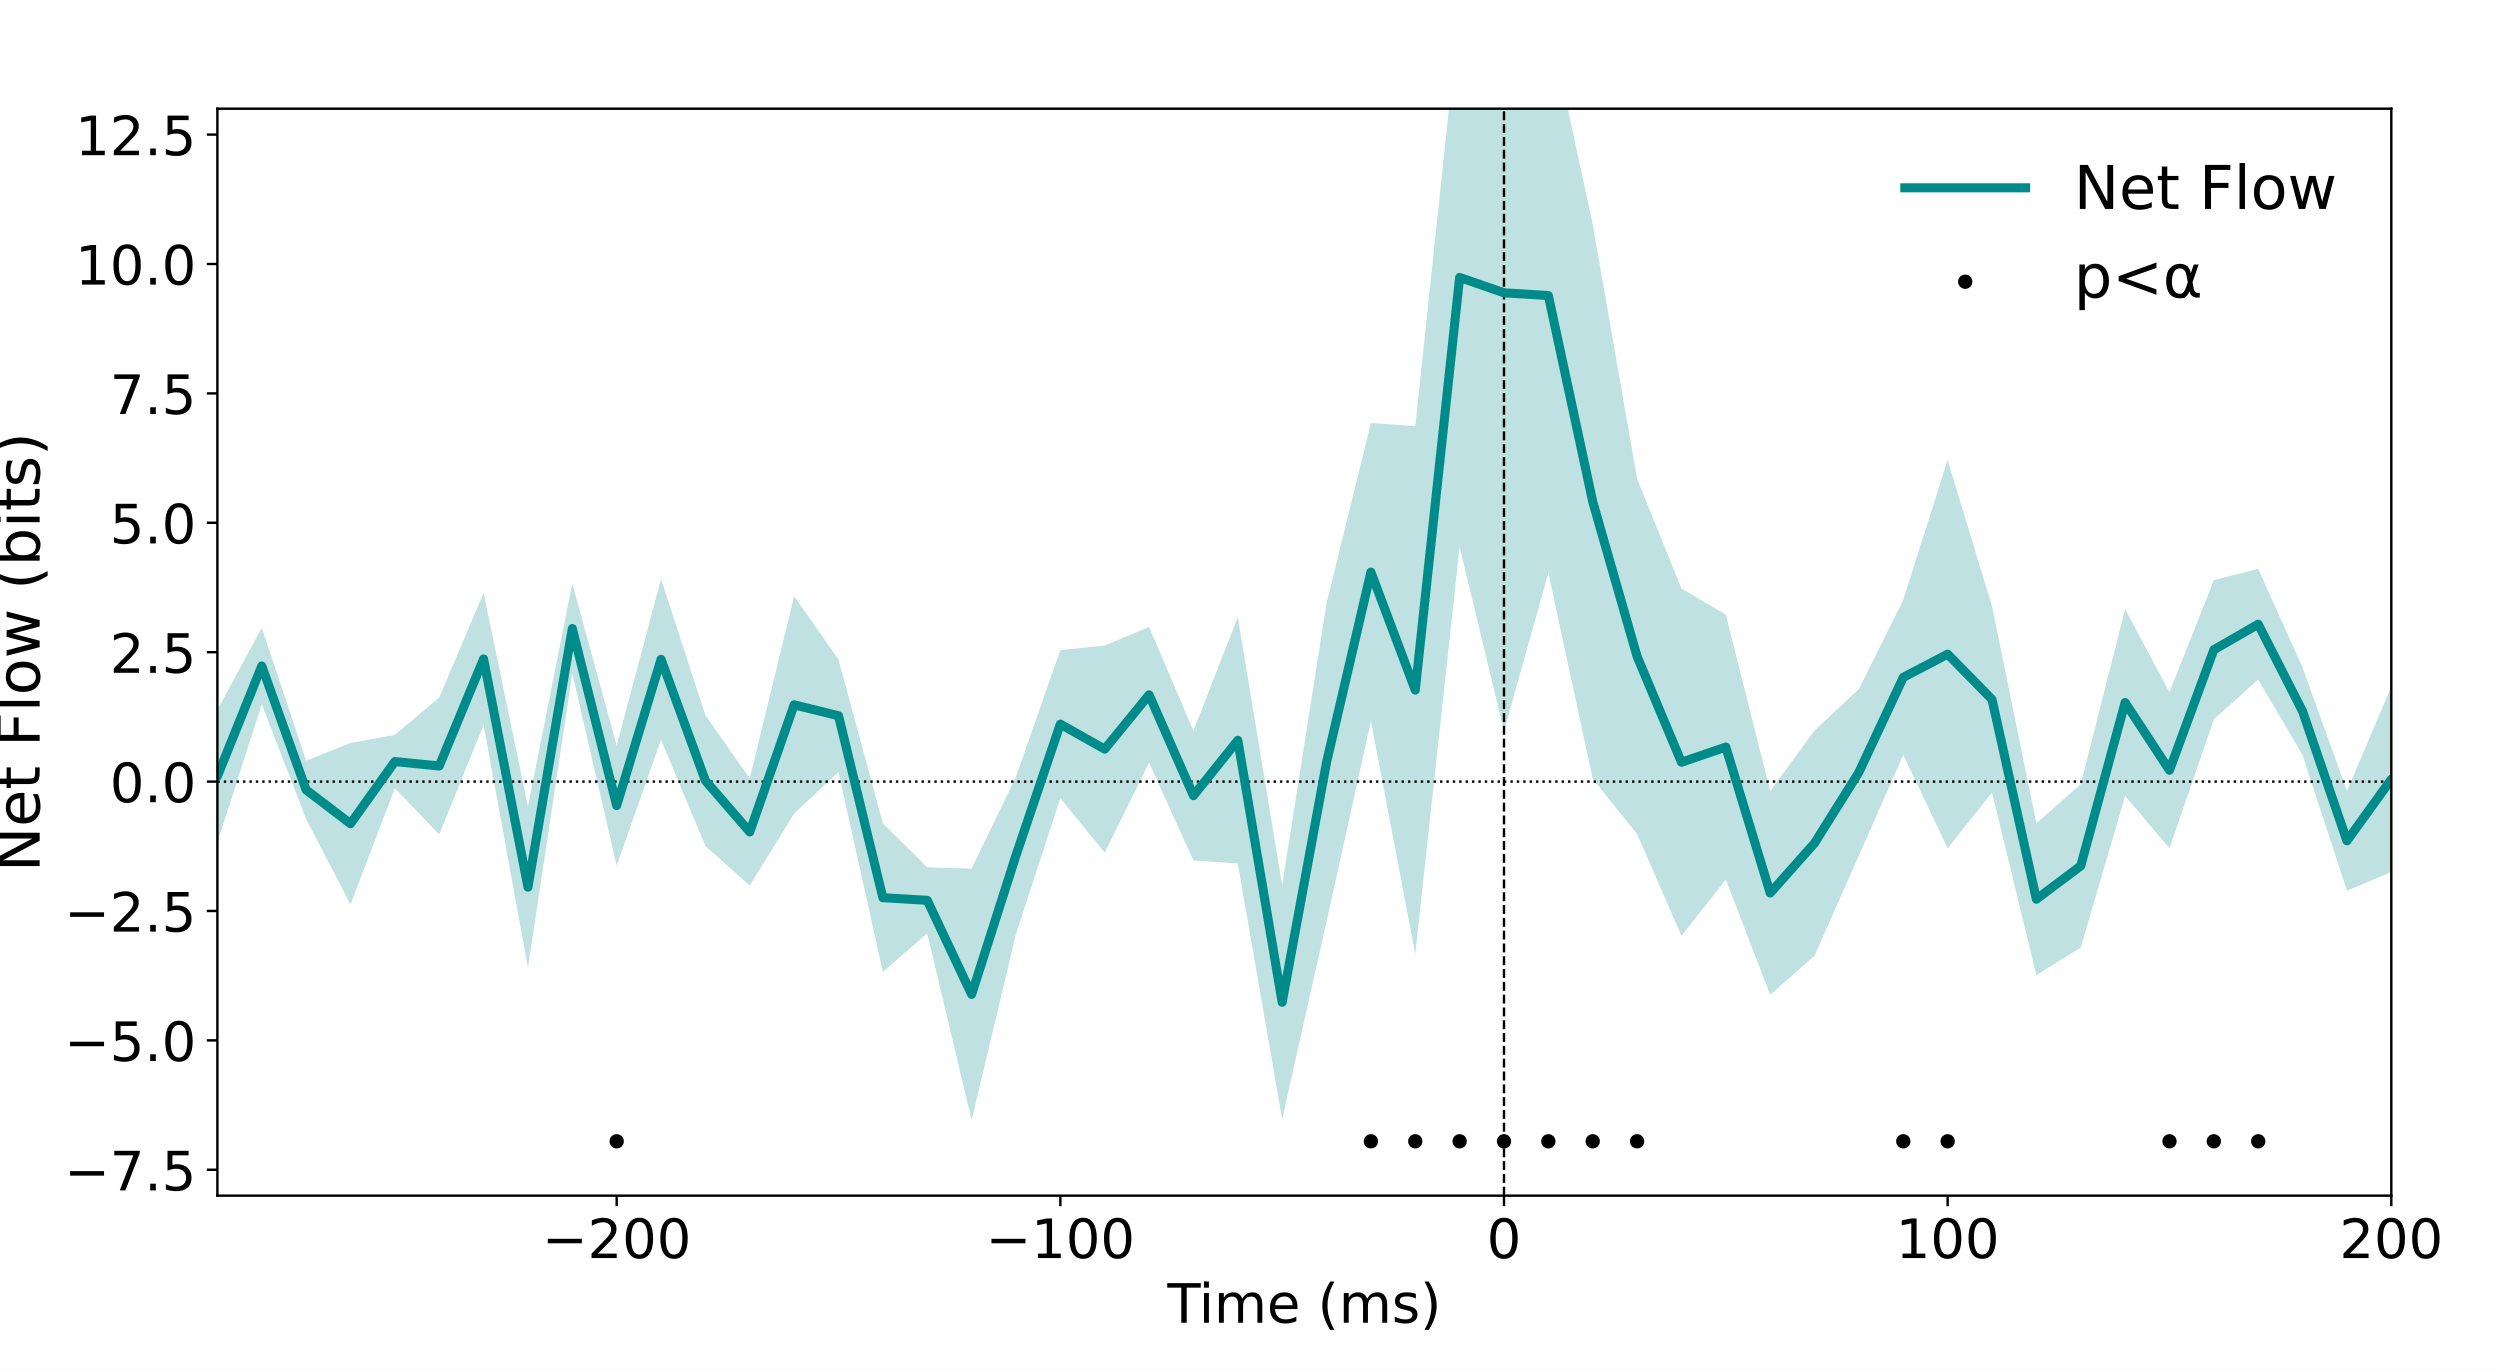
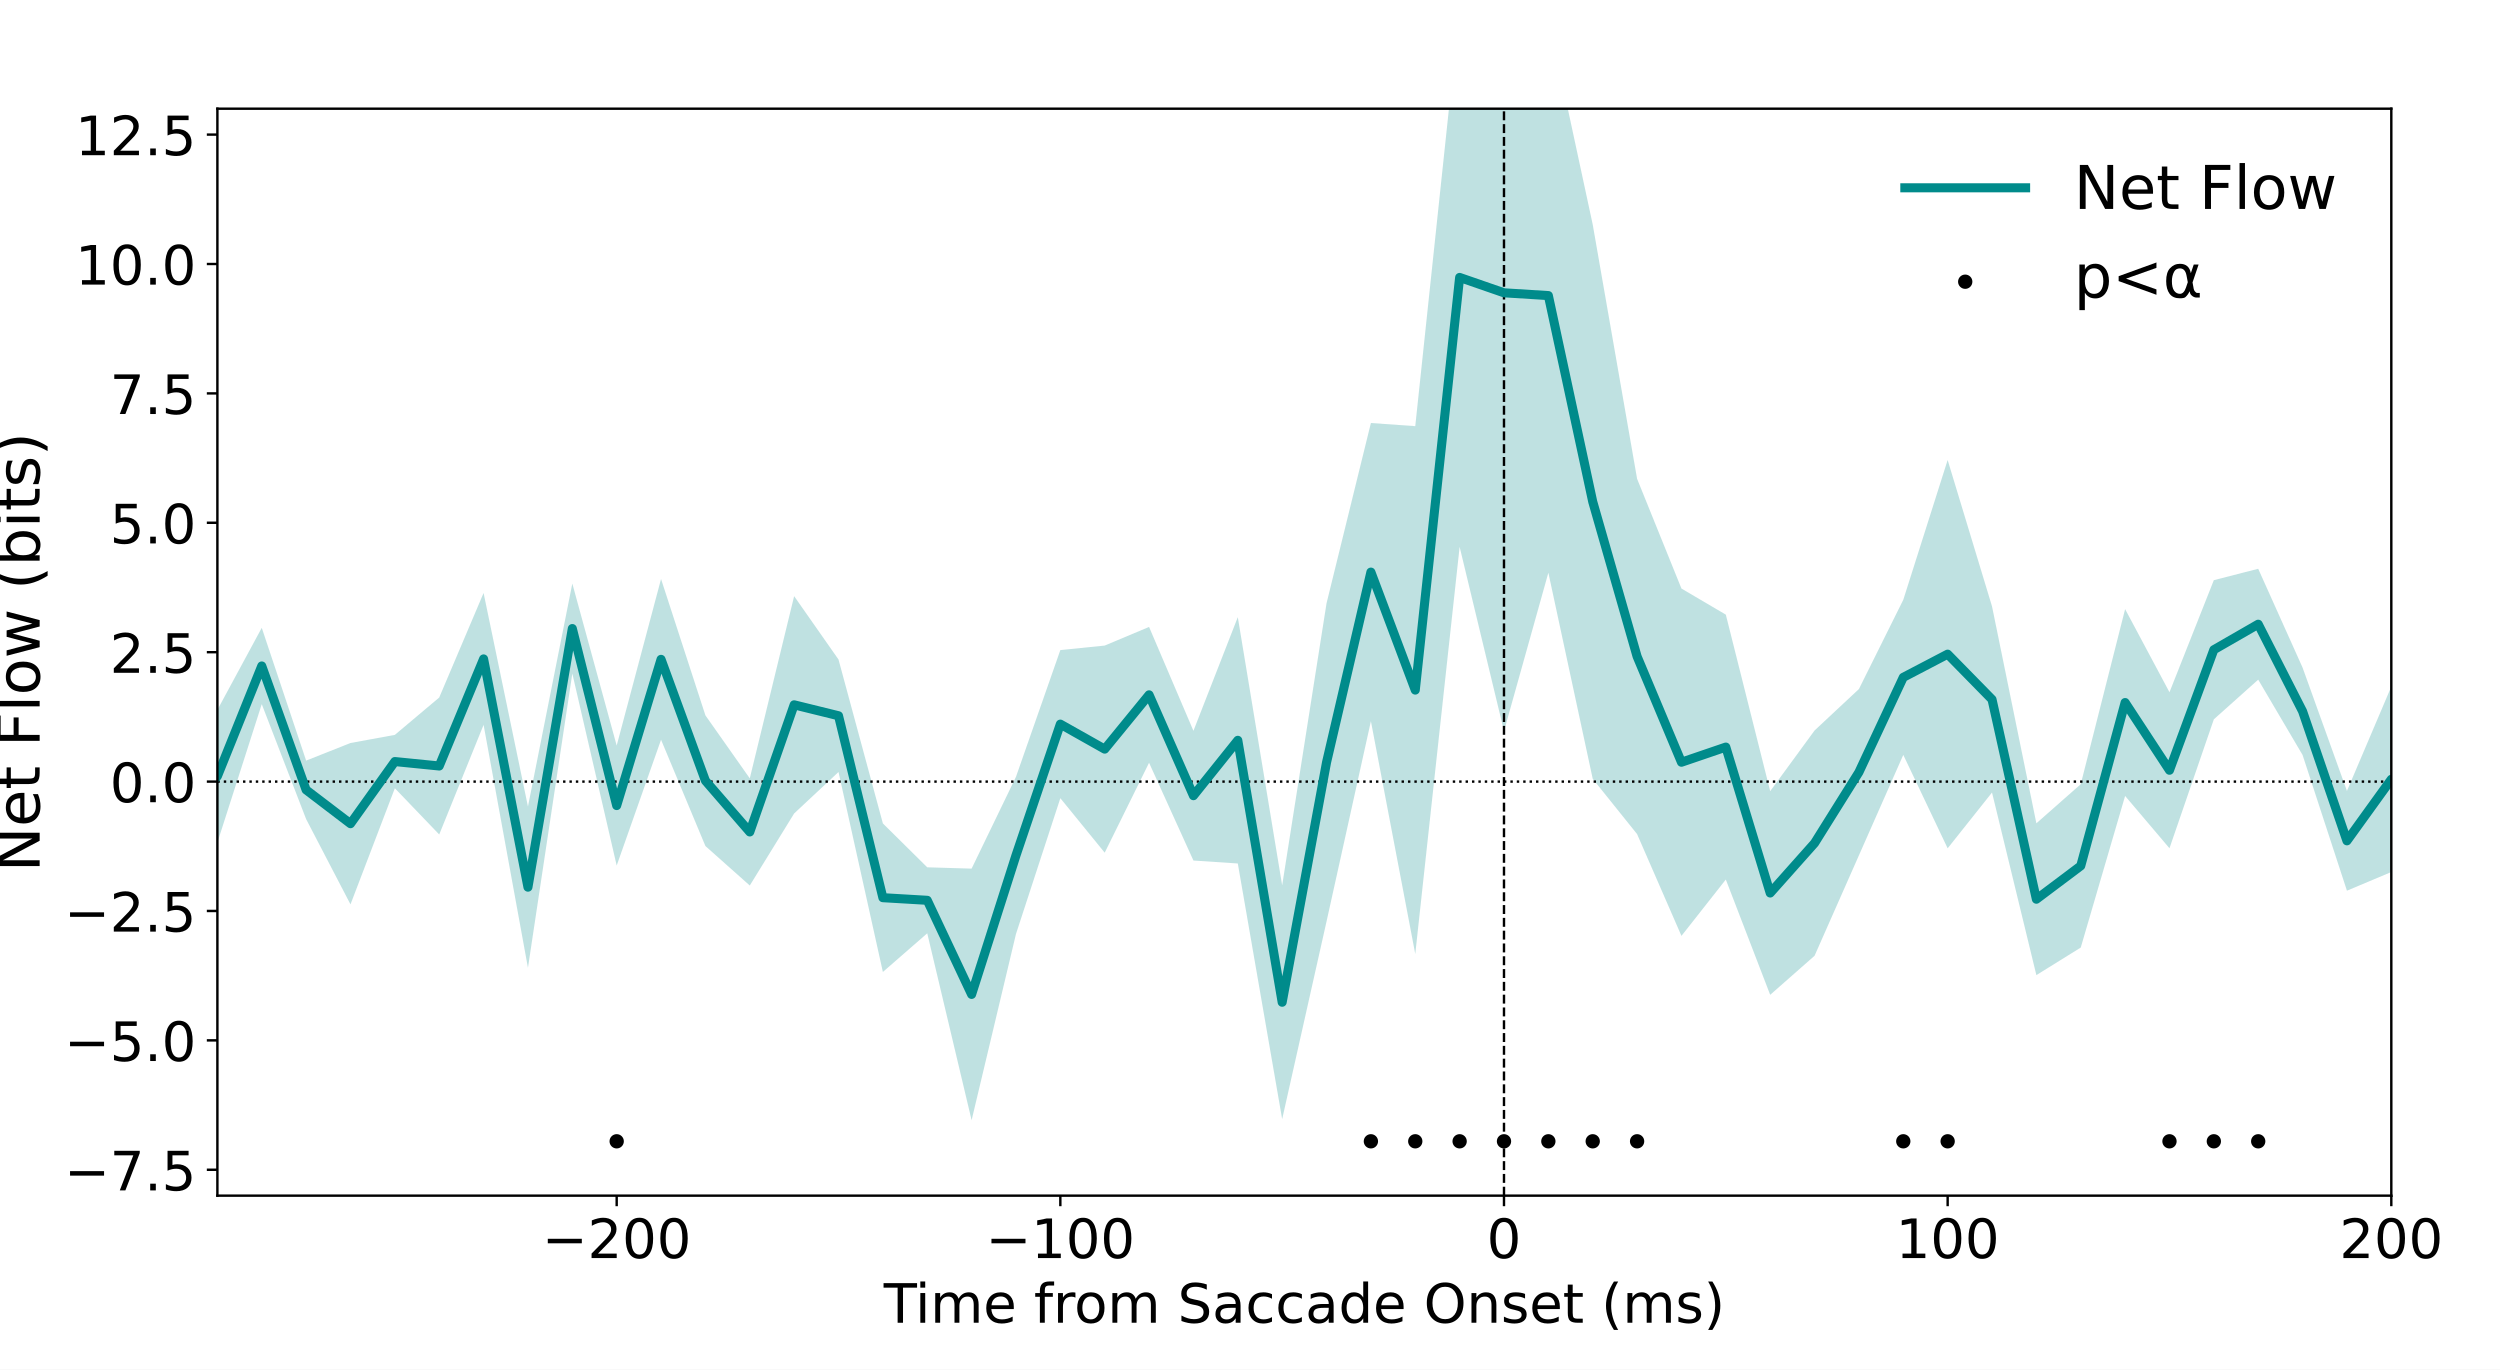
<svg xmlns="http://www.w3.org/2000/svg" xmlns:xlink="http://www.w3.org/1999/xlink" width="828pt" height="453.6pt" viewBox="0 0 828 453.6" version="1.1">
  <defs>
    <style type="text/css">*{stroke-linejoin: round; stroke-linecap: butt}</style>
  </defs>
  <g id="figure_1">
    <g id="patch_1">
      <path d="M 0 453.6  L 828 453.6  L 828 0  L 0 0  z " style="fill: #ffffff" />
    </g>
    <g id="axes_1">
      <g id="patch_2">
        <path d="M 72 396  L 792 396  L 792 36  L 72 36  z " style="fill: #ffffff" />
      </g>
      <g id="PolyCollection_1">
-         <path d="M -1.469 224.278  L -1.469 273.379  L 13.224 308.062  L 27.918 237.351  L 42.612 271.64  L 57.306 291.907  L 72 279.051  L 86.694 233.211  L 101.388 271.289  L 116.082 299.53  L 130.776 261.066  L 145.469 276.381  L 160.163 240.072  L 174.857 320.527  L 189.551 223.083  L 204.245 286.667  L 218.939 244.996  L 233.633 280.207  L 248.327 293.284  L 263.02 269.422  L 277.714 255.682  L 292.408 321.913  L 307.102 309.109  L 321.796 371.008  L 336.49 309.337  L 351.184 264.361  L 365.878 282.407  L 380.571 252.622  L 395.265 285.008  L 409.959 285.987  L 424.653 370.656  L 439.347 305.195  L 454.041 238.862  L 468.735 315.965  L 483.429 181.118  L 498.122 242.148  L 512.816 189.683  L 527.51 257.948  L 542.204 276.255  L 556.898 309.97  L 571.592 291.3  L 586.286 329.485  L 600.98 316.554  L 615.673 283.296  L 630.367 250.021  L 645.061 280.96  L 659.755 262.48  L 674.449 322.957  L 689.143 313.826  L 703.837 263.62  L 718.531 280.943  L 733.224 238.242  L 747.918 225.102  L 762.612 250.051  L 777.306 294.998  L 792 288.813  L 806.694 288.378  L 821.388 288.997  L 836.082 273.041  L 850.776 293.107  L 865.469 265.393  L 880.163 275.552  L 894.857 277.071  L 909.551 299.264  L 924.245 305.695  L 924.245 252.694  L 924.245 252.694  L 909.551 257.007  L 894.857 223.243  L 880.163 229.338  L 865.469 221.899  L 850.776 252.076  L 836.082 241.8  L 821.388 224.834  L 806.694 244.799  L 792 227.408  L 777.306 261.958  L 762.612 221.11  L 747.918 188.379  L 733.224 192.152  L 718.531 229.27  L 703.837 201.743  L 689.143 259.728  L 674.449 272.68  L 659.755 200.826  L 645.061 152.359  L 630.367 198.654  L 615.673 228.211  L 600.98 241.94  L 586.286 262.036  L 571.592 203.57  L 556.898 194.931  L 542.204 158.576  L 527.51 74.367  L 512.816 6.109  L 498.122 -48.199  L 483.429 2.654  L 468.735 141.143  L 454.041 140.103  L 439.347 199.82  L 424.653 293.231  L 409.959 204.408  L 395.265 242.05  L 380.571 207.64  L 365.878 213.81  L 351.184 215.303  L 336.49 257.287  L 321.796 287.689  L 307.102 287.253  L 292.408 272.718  L 277.714 218.432  L 263.02 197.45  L 248.327 257.797  L 233.633 236.932  L 218.939 191.761  L 204.245 246.936  L 189.551 193.268  L 174.857 267.128  L 160.163 196.398  L 145.469 231.015  L 130.776 243.387  L 116.082 246.083  L 101.388 251.912  L 86.694 207.933  L 72 235.12  L 57.306 256.016  L 42.612 204.332  L 27.918 195.002  L 13.224 286.328  L -1.469 224.278  z " clip-path="url(#pb4104040bb)" style="fill: #008b8b; fill-opacity: 0.25" />
+         <path d="M -1.469 224.278  L -1.469 273.379  L 13.224 308.062  L 27.918 237.351  L 42.612 271.64  L 57.306 291.907  L 72 279.051  L 86.694 233.211  L 101.388 271.289  L 116.082 299.53  L 130.776 261.066  L 145.469 276.381  L 160.163 240.072  L 174.857 320.527  L 189.551 223.083  L 204.245 286.667  L 218.939 244.996  L 233.633 280.207  L 248.327 293.284  L 263.02 269.422  L 277.714 255.682  L 292.408 321.913  L 307.102 309.109  L 321.796 371.008  L 336.49 309.337  L 351.184 264.361  L 365.878 282.407  L 380.571 252.622  L 395.265 285.008  L 409.959 285.987  L 424.653 370.656  L 439.347 305.195  L 454.041 238.862  L 468.735 315.965  L 483.429 181.118  L 498.122 242.148  L 512.816 189.683  L 527.51 257.948  L 542.204 276.255  L 556.898 309.97  L 571.592 291.3  L 586.286 329.485  L 600.98 316.554  L 615.673 283.296  L 630.367 250.021  L 645.061 280.96  L 659.755 262.48  L 674.449 322.957  L 689.143 313.826  L 703.837 263.62  L 718.531 280.943  L 733.224 238.242  L 747.918 225.102  L 762.612 250.051  L 777.306 294.998  L 792 288.813  L 806.694 288.378  L 821.388 288.997  L 836.082 273.041  L 850.776 293.107  L 865.469 265.393  L 880.163 275.552  L 894.857 277.071  L 909.551 299.264  L 924.245 305.695  L 924.245 252.694  L 924.245 252.694  L 909.551 257.007  L 894.857 223.243  L 880.163 229.338  L 865.469 221.899  L 850.776 252.076  L 836.082 241.8  L 821.388 224.834  L 806.694 244.799  L 792 227.408  L 777.306 261.958  L 762.612 221.11  L 747.918 188.379  L 733.224 192.152  L 718.531 229.27  L 703.837 201.743  L 689.143 259.728  L 674.449 272.68  L 659.755 200.826  L 645.061 152.359  L 630.367 198.654  L 615.673 228.211  L 600.98 241.94  L 586.286 262.036  L 571.592 203.57  L 556.898 194.931  L 542.204 158.576  L 527.51 74.367  L 512.816 6.109  L 498.122 -48.199  L 483.429 2.654  L 468.735 141.143  L 454.041 140.103  L 439.347 199.82  L 424.653 293.231  L 409.959 204.408  L 395.265 242.05  L 380.571 207.64  L 365.878 213.81  L 351.184 215.303  L 336.49 257.287  L 321.796 287.689  L 307.102 287.253  L 292.408 272.718  L 277.714 218.432  L 263.02 197.45  L 248.327 257.797  L 233.633 236.932  L 218.939 191.761  L 204.245 246.936  L 189.551 193.268  L 174.857 267.128  L 160.163 196.398  L 145.469 231.015  L 130.776 243.387  L 116.082 246.083  L 101.388 251.912  L 86.694 207.933  L 72 235.12  L 57.306 256.016  L 42.612 204.332  L 27.918 195.002  L 13.224 286.328  L -1.469 224.278  z " clip-path="url(#p18627ba8c6)" style="fill: #008b8b; fill-opacity: 0.25" />
      </g>
      <g id="matplotlib.axis_1">
        <g id="xtick_1">
          <g id="line2d_1">
            <defs>
-               <path id="mb4bd57eed7" d="M 0 0  L 0 3.5  " style="stroke: #000000; stroke-width: 0.8" />
+               <path id="m087ed75385" d="M 0 0  L 0 3.5  " style="stroke: #000000; stroke-width: 0.8" />
            </defs>
            <g>
-               <use xlink:href="#mb4bd57eed7" x="204.245" y="396" style="stroke: #000000; stroke-width: 0.8" />
+               <use xlink:href="#m087ed75385" x="204.245" y="396" style="stroke: #000000; stroke-width: 0.8" />
            </g>
          </g>
          <g id="text_1">
            <g transform="translate(179.5244 416.6772) scale(0.18 -0.18)">
              <defs>
                <path id="DejaVuSans-2212" d="M 678 2272  L 4684 2272  L 4684 1741  L 678 1741  L 678 2272  z " transform="scale(0.015625)" />
                <path id="DejaVuSans-32" d="M 1228 531  L 3431 531  L 3431 0  L 469 0  L 469 531  Q 828 903 1448 1529  Q 2069 2156 2228 2338  Q 2531 2678 2651 2914  Q 2772 3150 2772 3378  Q 2772 3750 2511 3984  Q 2250 4219 1831 4219  Q 1534 4219 1204 4116  Q 875 4013 500 3803  L 500 4441  Q 881 4594 1212 4672  Q 1544 4750 1819 4750  Q 2544 4750 2975 4387  Q 3406 4025 3406 3419  Q 3406 3131 3298 2873  Q 3191 2616 2906 2266  Q 2828 2175 2409 1742  Q 1991 1309 1228 531  z " transform="scale(0.015625)" />
                <path id="DejaVuSans-30" d="M 2034 4250  Q 1547 4250 1301 3770  Q 1056 3291 1056 2328  Q 1056 1369 1301 889  Q 1547 409 2034 409  Q 2525 409 2770 889  Q 3016 1369 3016 2328  Q 3016 3291 2770 3770  Q 2525 4250 2034 4250  z M 2034 4750  Q 2819 4750 3233 4129  Q 3647 3509 3647 2328  Q 3647 1150 3233 529  Q 2819 -91 2034 -91  Q 1250 -91 836 529  Q 422 1150 422 2328  Q 422 3509 836 4129  Q 1250 4750 2034 4750  z " transform="scale(0.015625)" />
              </defs>
              <use xlink:href="#DejaVuSans-2212" />
              <use xlink:href="#DejaVuSans-32" x="83.789" />
              <use xlink:href="#DejaVuSans-30" x="147.412" />
              <use xlink:href="#DejaVuSans-30" x="211.035" />
            </g>
          </g>
        </g>
        <g id="xtick_2">
          <g id="line2d_2">
            <g>
-               <use xlink:href="#mb4bd57eed7" x="351.184" y="396" style="stroke: #000000; stroke-width: 0.8" />
+               <use xlink:href="#m087ed75385" x="351.184" y="396" style="stroke: #000000; stroke-width: 0.8" />
            </g>
          </g>
          <g id="text_2">
            <g transform="translate(326.4632 416.6772) scale(0.18 -0.18)">
              <defs>
                <path id="DejaVuSans-31" d="M 794 531  L 1825 531  L 1825 4091  L 703 3866  L 703 4441  L 1819 4666  L 2450 4666  L 2450 531  L 3481 531  L 3481 0  L 794 0  L 794 531  z " transform="scale(0.015625)" />
              </defs>
              <use xlink:href="#DejaVuSans-2212" />
              <use xlink:href="#DejaVuSans-31" x="83.789" />
              <use xlink:href="#DejaVuSans-30" x="147.412" />
              <use xlink:href="#DejaVuSans-30" x="211.035" />
            </g>
          </g>
        </g>
        <g id="xtick_3">
          <g id="line2d_3">
            <g>
-               <use xlink:href="#mb4bd57eed7" x="498.122" y="396" style="stroke: #000000; stroke-width: 0.8" />
+               <use xlink:href="#m087ed75385" x="498.122" y="396" style="stroke: #000000; stroke-width: 0.8" />
            </g>
          </g>
          <g id="text_3">
            <g transform="translate(492.3962 416.6772) scale(0.18 -0.18)">
              <use xlink:href="#DejaVuSans-30" />
            </g>
          </g>
        </g>
        <g id="xtick_4">
          <g id="line2d_4">
            <g>
-               <use xlink:href="#mb4bd57eed7" x="645.061" y="396" style="stroke: #000000; stroke-width: 0.8" />
+               <use xlink:href="#m087ed75385" x="645.061" y="396" style="stroke: #000000; stroke-width: 0.8" />
            </g>
          </g>
          <g id="text_4">
            <g transform="translate(627.8825 416.6772) scale(0.18 -0.18)">
              <use xlink:href="#DejaVuSans-31" />
              <use xlink:href="#DejaVuSans-30" x="63.623" />
              <use xlink:href="#DejaVuSans-30" x="127.246" />
            </g>
          </g>
        </g>
        <g id="xtick_5">
          <g id="line2d_5">
            <g>
-               <use xlink:href="#mb4bd57eed7" x="792" y="396" style="stroke: #000000; stroke-width: 0.8" />
+               <use xlink:href="#m087ed75385" x="792" y="396" style="stroke: #000000; stroke-width: 0.8" />
            </g>
          </g>
          <g id="text_5">
            <g transform="translate(774.8212 416.6772) scale(0.18 -0.18)">
              <use xlink:href="#DejaVuSans-32" />
              <use xlink:href="#DejaVuSans-30" x="63.623" />
              <use xlink:href="#DejaVuSans-30" x="127.246" />
            </g>
          </g>
        </g>
        <g id="text_6">
-           <g transform="translate(386.6414 438.0978) scale(0.18 -0.18)">
+           <g transform="translate(292.6856 438.0978) scale(0.18 -0.18)">
            <defs>
              <path id="DejaVuSans-54" d="M -19 4666  L 3928 4666  L 3928 4134  L 2272 4134  L 2272 0  L 1638 0  L 1638 4134  L -19 4134  L -19 4666  z " transform="scale(0.015625)" />
              <path id="DejaVuSans-69" d="M 603 3500  L 1178 3500  L 1178 0  L 603 0  L 603 3500  z M 603 4863  L 1178 4863  L 1178 4134  L 603 4134  L 603 4863  z " transform="scale(0.015625)" />
              <path id="DejaVuSans-6d" d="M 3328 2828  Q 3544 3216 3844 3400  Q 4144 3584 4550 3584  Q 5097 3584 5394 3201  Q 5691 2819 5691 2113  L 5691 0  L 5113 0  L 5113 2094  Q 5113 2597 4934 2840  Q 4756 3084 4391 3084  Q 3944 3084 3684 2787  Q 3425 2491 3425 1978  L 3425 0  L 2847 0  L 2847 2094  Q 2847 2600 2669 2842  Q 2491 3084 2119 3084  Q 1678 3084 1418 2786  Q 1159 2488 1159 1978  L 1159 0  L 581 0  L 581 3500  L 1159 3500  L 1159 2956  Q 1356 3278 1631 3431  Q 1906 3584 2284 3584  Q 2666 3584 2933 3390  Q 3200 3197 3328 2828  z " transform="scale(0.015625)" />
              <path id="DejaVuSans-65" d="M 3597 1894  L 3597 1613  L 953 1613  Q 991 1019 1311 708  Q 1631 397 2203 397  Q 2534 397 2845 478  Q 3156 559 3463 722  L 3463 178  Q 3153 47 2828 -22  Q 2503 -91 2169 -91  Q 1331 -91 842 396  Q 353 884 353 1716  Q 353 2575 817 3079  Q 1281 3584 2069 3584  Q 2775 3584 3186 3129  Q 3597 2675 3597 1894  z M 3022 2063  Q 3016 2534 2758 2815  Q 2500 3097 2075 3097  Q 1594 3097 1305 2825  Q 1016 2553 972 2059  L 3022 2063  z " transform="scale(0.015625)" />
              <path id="DejaVuSans-20" transform="scale(0.015625)" />
+               <path id="DejaVuSans-66" d="M 2375 4863  L 2375 4384  L 1825 4384  Q 1516 4384 1395 4259  Q 1275 4134 1275 3809  L 1275 3500  L 2222 3500  L 2222 3053  L 1275 3053  L 1275 0  L 697 0  L 697 3053  L 147 3053  L 147 3500  L 697 3500  L 697 3744  Q 697 4328 969 4595  Q 1241 4863 1831 4863  L 2375 4863  z " transform="scale(0.015625)" />
+               <path id="DejaVuSans-72" d="M 2631 2963  Q 2534 3019 2420 3045  Q 2306 3072 2169 3072  Q 1681 3072 1420 2755  Q 1159 2438 1159 1844  L 1159 0  L 581 0  L 581 3500  L 1159 3500  L 1159 2956  Q 1341 3275 1631 3429  Q 1922 3584 2338 3584  Q 2397 3584 2469 3576  Q 2541 3569 2628 3553  L 2631 2963  z " transform="scale(0.015625)" />
+               <path id="DejaVuSans-6f" d="M 1959 3097  Q 1497 3097 1228 2736  Q 959 2375 959 1747  Q 959 1119 1226 758  Q 1494 397 1959 397  Q 2419 397 2687 759  Q 2956 1122 2956 1747  Q 2956 2369 2687 2733  Q 2419 3097 1959 3097  z M 1959 3584  Q 2709 3584 3137 3096  Q 3566 2609 3566 1747  Q 3566 888 3137 398  Q 2709 -91 1959 -91  Q 1206 -91 779 398  Q 353 888 353 1747  Q 353 2609 779 3096  Q 1206 3584 1959 3584  z " transform="scale(0.015625)" />
+               <path id="DejaVuSans-53" d="M 3425 4513  L 3425 3897  Q 3066 4069 2747 4153  Q 2428 4238 2131 4238  Q 1616 4238 1336 4038  Q 1056 3838 1056 3469  Q 1056 3159 1242 3001  Q 1428 2844 1947 2747  L 2328 2669  Q 3034 2534 3370 2195  Q 3706 1856 3706 1288  Q 3706 609 3251 259  Q 2797 -91 1919 -91  Q 1588 -91 1214 -16  Q 841 59 441 206  L 441 856  Q 825 641 1194 531  Q 1563 422 1919 422  Q 2459 422 2753 634  Q 3047 847 3047 1241  Q 3047 1584 2836 1778  Q 2625 1972 2144 2069  L 1759 2144  Q 1053 2284 737 2584  Q 422 2884 422 3419  Q 422 4038 858 4394  Q 1294 4750 2059 4750  Q 2388 4750 2728 4690  Q 3069 4631 3425 4513  z " transform="scale(0.015625)" />
+               <path id="DejaVuSans-61" d="M 2194 1759  Q 1497 1759 1228 1600  Q 959 1441 959 1056  Q 959 750 1161 570  Q 1363 391 1709 391  Q 2188 391 2477 730  Q 2766 1069 2766 1631  L 2766 1759  L 2194 1759  z M 3341 1997  L 3341 0  L 2766 0  L 2766 531  Q 2569 213 2275 61  Q 1981 -91 1556 -91  Q 1019 -91 701 211  Q 384 513 384 1019  Q 384 1609 779 1909  Q 1175 2209 1959 2209  L 2766 2209  L 2766 2266  Q 2766 2663 2505 2880  Q 2244 3097 1772 3097  Q 1472 3097 1187 3025  Q 903 2953 641 2809  L 641 3341  Q 956 3463 1253 3523  Q 1550 3584 1831 3584  Q 2591 3584 2966 3190  Q 3341 2797 3341 1997  z " transform="scale(0.015625)" />
+               <path id="DejaVuSans-63" d="M 3122 3366  L 3122 2828  Q 2878 2963 2633 3030  Q 2388 3097 2138 3097  Q 1578 3097 1268 2742  Q 959 2388 959 1747  Q 959 1106 1268 751  Q 1578 397 2138 397  Q 2388 397 2633 464  Q 2878 531 3122 666  L 3122 134  Q 2881 22 2623 -34  Q 2366 -91 2075 -91  Q 1284 -91 818 406  Q 353 903 353 1747  Q 353 2603 823 3093  Q 1294 3584 2113 3584  Q 2378 3584 2631 3529  Q 2884 3475 3122 3366  z " transform="scale(0.015625)" />
+               <path id="DejaVuSans-64" d="M 2906 2969  L 2906 4863  L 3481 4863  L 3481 0  L 2906 0  L 2906 525  Q 2725 213 2448 61  Q 2172 -91 1784 -91  Q 1150 -91 751 415  Q 353 922 353 1747  Q 353 2572 751 3078  Q 1150 3584 1784 3584  Q 2172 3584 2448 3432  Q 2725 3281 2906 2969  z M 947 1747  Q 947 1113 1208 752  Q 1469 391 1925 391  Q 2381 391 2643 752  Q 2906 1113 2906 1747  Q 2906 2381 2643 2742  Q 2381 3103 1925 3103  Q 1469 3103 1208 2742  Q 947 2381 947 1747  z " transform="scale(0.015625)" />
+               <path id="DejaVuSans-4f" d="M 2522 4238  Q 1834 4238 1429 3725  Q 1025 3213 1025 2328  Q 1025 1447 1429 934  Q 1834 422 2522 422  Q 3209 422 3611 934  Q 4013 1447 4013 2328  Q 4013 3213 3611 3725  Q 3209 4238 2522 4238  z M 2522 4750  Q 3503 4750 4090 4092  Q 4678 3434 4678 2328  Q 4678 1225 4090 567  Q 3503 -91 2522 -91  Q 1538 -91 948 565  Q 359 1222 359 2328  Q 359 3434 948 4092  Q 1538 4750 2522 4750  z " transform="scale(0.015625)" />
+               <path id="DejaVuSans-6e" d="M 3513 2113  L 3513 0  L 2938 0  L 2938 2094  Q 2938 2591 2744 2837  Q 2550 3084 2163 3084  Q 1697 3084 1428 2787  Q 1159 2491 1159 1978  L 1159 0  L 581 0  L 581 3500  L 1159 3500  L 1159 2956  Q 1366 3272 1645 3428  Q 1925 3584 2291 3584  Q 2894 3584 3203 3211  Q 3513 2838 3513 2113  z " transform="scale(0.015625)" />
+               <path id="DejaVuSans-73" d="M 2834 3397  L 2834 2853  Q 2591 2978 2328 3040  Q 2066 3103 1784 3103  Q 1356 3103 1142 2972  Q 928 2841 928 2578  Q 928 2378 1081 2264  Q 1234 2150 1697 2047  L 1894 2003  Q 2506 1872 2764 1633  Q 3022 1394 3022 966  Q 3022 478 2636 193  Q 2250 -91 1575 -91  Q 1294 -91 989 -36  Q 684 19 347 128  L 347 722  Q 666 556 975 473  Q 1284 391 1588 391  Q 1994 391 2212 530  Q 2431 669 2431 922  Q 2431 1156 2273 1281  Q 2116 1406 1581 1522  L 1381 1569  Q 847 1681 609 1914  Q 372 2147 372 2553  Q 372 3047 722 3315  Q 1072 3584 1716 3584  Q 2034 3584 2315 3537  Q 2597 3491 2834 3397  z " transform="scale(0.015625)" />
+               <path id="DejaVuSans-74" d="M 1172 4494  L 1172 3500  L 2356 3500  L 2356 3053  L 1172 3053  L 1172 1153  Q 1172 725 1289 603  Q 1406 481 1766 481  L 2356 481  L 2356 0  L 1766 0  Q 1100 0 847 248  Q 594 497 594 1153  L 594 3053  L 172 3053  L 172 3500  L 594 3500  L 594 4494  L 1172 4494  z " transform="scale(0.015625)" />
              <path id="DejaVuSans-28" d="M 1984 4856  Q 1566 4138 1362 3434  Q 1159 2731 1159 2009  Q 1159 1288 1364 580  Q 1569 -128 1984 -844  L 1484 -844  Q 1016 -109 783 600  Q 550 1309 550 2009  Q 550 2706 781 3412  Q 1013 4119 1484 4856  L 1984 4856  z " transform="scale(0.015625)" />
-               <path id="DejaVuSans-73" d="M 2834 3397  L 2834 2853  Q 2591 2978 2328 3040  Q 2066 3103 1784 3103  Q 1356 3103 1142 2972  Q 928 2841 928 2578  Q 928 2378 1081 2264  Q 1234 2150 1697 2047  L 1894 2003  Q 2506 1872 2764 1633  Q 3022 1394 3022 966  Q 3022 478 2636 193  Q 2250 -91 1575 -91  Q 1294 -91 989 -36  Q 684 19 347 128  L 347 722  Q 666 556 975 473  Q 1284 391 1588 391  Q 1994 391 2212 530  Q 2431 669 2431 922  Q 2431 1156 2273 1281  Q 2116 1406 1581 1522  L 1381 1569  Q 847 1681 609 1914  Q 372 2147 372 2553  Q 372 3047 722 3315  Q 1072 3584 1716 3584  Q 2034 3584 2315 3537  Q 2597 3491 2834 3397  z " transform="scale(0.015625)" />
              <path id="DejaVuSans-29" d="M 513 4856  L 1013 4856  Q 1481 4119 1714 3412  Q 1947 2706 1947 2009  Q 1947 1309 1714 600  Q 1481 -109 1013 -844  L 513 -844  Q 928 -128 1133 580  Q 1338 1288 1338 2009  Q 1338 2731 1133 3434  Q 928 4138 513 4856  z " transform="scale(0.015625)" />
            </defs>
            <use xlink:href="#DejaVuSans-54" />
            <use xlink:href="#DejaVuSans-69" x="57.959" />
            <use xlink:href="#DejaVuSans-6d" x="85.742" />
            <use xlink:href="#DejaVuSans-65" x="183.154" />
            <use xlink:href="#DejaVuSans-20" x="244.678" />
-             <use xlink:href="#DejaVuSans-28" x="276.465" />
-             <use xlink:href="#DejaVuSans-6d" x="315.479" />
-             <use xlink:href="#DejaVuSans-73" x="412.891" />
-             <use xlink:href="#DejaVuSans-29" x="464.99" />
+             <use xlink:href="#DejaVuSans-66" x="276.465" />
+             <use xlink:href="#DejaVuSans-72" x="311.67" />
+             <use xlink:href="#DejaVuSans-6f" x="350.533" />
+             <use xlink:href="#DejaVuSans-6d" x="411.715" />
+             <use xlink:href="#DejaVuSans-20" x="509.127" />
+             <use xlink:href="#DejaVuSans-53" x="540.914" />
+             <use xlink:href="#DejaVuSans-61" x="604.391" />
+             <use xlink:href="#DejaVuSans-63" x="665.67" />
+             <use xlink:href="#DejaVuSans-63" x="720.65" />
+             <use xlink:href="#DejaVuSans-61" x="775.631" />
+             <use xlink:href="#DejaVuSans-64" x="836.91" />
+             <use xlink:href="#DejaVuSans-65" x="900.387" />
+             <use xlink:href="#DejaVuSans-20" x="961.91" />
+             <use xlink:href="#DejaVuSans-4f" x="993.697" />
+             <use xlink:href="#DejaVuSans-6e" x="1072.408" />
+             <use xlink:href="#DejaVuSans-73" x="1135.787" />
+             <use xlink:href="#DejaVuSans-65" x="1187.887" />
+             <use xlink:href="#DejaVuSans-74" x="1249.41" />
+             <use xlink:href="#DejaVuSans-20" x="1288.619" />
+             <use xlink:href="#DejaVuSans-28" x="1320.406" />
+             <use xlink:href="#DejaVuSans-6d" x="1359.42" />
+             <use xlink:href="#DejaVuSans-73" x="1456.832" />
+             <use xlink:href="#DejaVuSans-29" x="1508.932" />
          </g>
        </g>
      </g>
      <g id="matplotlib.axis_2">
        <g id="ytick_1">
          <g id="line2d_6">
            <defs>
-               <path id="m6a96aa5a2a" d="M 0 0  L -3.5 0  " style="stroke: #000000; stroke-width: 0.8" />
+               <path id="mcbb30fe1f6" d="M 0 0  L -3.5 0  " style="stroke: #000000; stroke-width: 0.8" />
            </defs>
            <g>
-               <use xlink:href="#m6a96aa5a2a" x="72" y="387.429" style="stroke: #000000; stroke-width: 0.8" />
+               <use xlink:href="#mcbb30fe1f6" x="72" y="387.429" style="stroke: #000000; stroke-width: 0.8" />
            </g>
          </g>
          <g id="text_7">
            <g transform="translate(21.29094 394.2672) scale(0.18 -0.18)">
              <defs>
                <path id="DejaVuSans-37" d="M 525 4666  L 3525 4666  L 3525 4397  L 1831 0  L 1172 0  L 2766 4134  L 525 4134  L 525 4666  z " transform="scale(0.015625)" />
                <path id="DejaVuSans-2e" d="M 684 794  L 1344 794  L 1344 0  L 684 0  L 684 794  z " transform="scale(0.015625)" />
                <path id="DejaVuSans-35" d="M 691 4666  L 3169 4666  L 3169 4134  L 1269 4134  L 1269 2991  Q 1406 3038 1543 3061  Q 1681 3084 1819 3084  Q 2600 3084 3056 2656  Q 3513 2228 3513 1497  Q 3513 744 3044 326  Q 2575 -91 1722 -91  Q 1428 -91 1123 -41  Q 819 9 494 109  L 494 744  Q 775 591 1075 516  Q 1375 441 1709 441  Q 2250 441 2565 725  Q 2881 1009 2881 1497  Q 2881 1984 2565 2268  Q 2250 2553 1709 2553  Q 1456 2553 1204 2497  Q 953 2441 691 2322  L 691 4666  z " transform="scale(0.015625)" />
              </defs>
              <use xlink:href="#DejaVuSans-2212" />
              <use xlink:href="#DejaVuSans-37" x="83.789" />
              <use xlink:href="#DejaVuSans-2e" x="147.412" />
              <use xlink:href="#DejaVuSans-35" x="179.199" />
            </g>
          </g>
        </g>
        <g id="ytick_2">
          <g id="line2d_7">
            <g>
-               <use xlink:href="#m6a96aa5a2a" x="72" y="344.571" style="stroke: #000000; stroke-width: 0.8" />
+               <use xlink:href="#mcbb30fe1f6" x="72" y="344.571" style="stroke: #000000; stroke-width: 0.8" />
            </g>
          </g>
          <g id="text_8">
            <g transform="translate(21.29094 351.41) scale(0.18 -0.18)">
              <use xlink:href="#DejaVuSans-2212" />
              <use xlink:href="#DejaVuSans-35" x="83.789" />
              <use xlink:href="#DejaVuSans-2e" x="147.412" />
              <use xlink:href="#DejaVuSans-30" x="179.199" />
            </g>
          </g>
        </g>
        <g id="ytick_3">
          <g id="line2d_8">
            <g>
-               <use xlink:href="#m6a96aa5a2a" x="72" y="301.714" style="stroke: #000000; stroke-width: 0.8" />
+               <use xlink:href="#mcbb30fe1f6" x="72" y="301.714" style="stroke: #000000; stroke-width: 0.8" />
            </g>
          </g>
          <g id="text_9">
            <g transform="translate(21.29094 308.5529) scale(0.18 -0.18)">
              <use xlink:href="#DejaVuSans-2212" />
              <use xlink:href="#DejaVuSans-32" x="83.789" />
              <use xlink:href="#DejaVuSans-2e" x="147.412" />
              <use xlink:href="#DejaVuSans-35" x="179.199" />
            </g>
          </g>
        </g>
        <g id="ytick_4">
          <g id="line2d_9">
            <g>
-               <use xlink:href="#m6a96aa5a2a" x="72" y="258.857" style="stroke: #000000; stroke-width: 0.8" />
+               <use xlink:href="#mcbb30fe1f6" x="72" y="258.857" style="stroke: #000000; stroke-width: 0.8" />
            </g>
          </g>
          <g id="text_10">
            <g transform="translate(36.37438 265.6957) scale(0.18 -0.18)">
              <use xlink:href="#DejaVuSans-30" />
              <use xlink:href="#DejaVuSans-2e" x="63.623" />
              <use xlink:href="#DejaVuSans-30" x="95.41" />
            </g>
          </g>
        </g>
        <g id="ytick_5">
          <g id="line2d_10">
            <g>
-               <use xlink:href="#m6a96aa5a2a" x="72" y="216" style="stroke: #000000; stroke-width: 0.8" />
+               <use xlink:href="#mcbb30fe1f6" x="72" y="216" style="stroke: #000000; stroke-width: 0.8" />
            </g>
          </g>
          <g id="text_11">
            <g transform="translate(36.37438 222.8386) scale(0.18 -0.18)">
              <use xlink:href="#DejaVuSans-32" />
              <use xlink:href="#DejaVuSans-2e" x="63.623" />
              <use xlink:href="#DejaVuSans-35" x="95.41" />
            </g>
          </g>
        </g>
        <g id="ytick_6">
          <g id="line2d_11">
            <g>
-               <use xlink:href="#m6a96aa5a2a" x="72" y="173.143" style="stroke: #000000; stroke-width: 0.8" />
+               <use xlink:href="#mcbb30fe1f6" x="72" y="173.143" style="stroke: #000000; stroke-width: 0.8" />
            </g>
          </g>
          <g id="text_12">
            <g transform="translate(36.37438 179.9815) scale(0.18 -0.18)">
              <use xlink:href="#DejaVuSans-35" />
              <use xlink:href="#DejaVuSans-2e" x="63.623" />
              <use xlink:href="#DejaVuSans-30" x="95.41" />
            </g>
          </g>
        </g>
        <g id="ytick_7">
          <g id="line2d_12">
            <g>
-               <use xlink:href="#m6a96aa5a2a" x="72" y="130.286" style="stroke: #000000; stroke-width: 0.8" />
+               <use xlink:href="#mcbb30fe1f6" x="72" y="130.286" style="stroke: #000000; stroke-width: 0.8" />
            </g>
          </g>
          <g id="text_13">
            <g transform="translate(36.37438 137.1243) scale(0.18 -0.18)">
              <use xlink:href="#DejaVuSans-37" />
              <use xlink:href="#DejaVuSans-2e" x="63.623" />
              <use xlink:href="#DejaVuSans-35" x="95.41" />
            </g>
          </g>
        </g>
        <g id="ytick_8">
          <g id="line2d_13">
            <g>
-               <use xlink:href="#m6a96aa5a2a" x="72" y="87.429" style="stroke: #000000; stroke-width: 0.8" />
+               <use xlink:href="#mcbb30fe1f6" x="72" y="87.429" style="stroke: #000000; stroke-width: 0.8" />
            </g>
          </g>
          <g id="text_14">
            <g transform="translate(24.92188 94.26717) scale(0.18 -0.18)">
              <use xlink:href="#DejaVuSans-31" />
              <use xlink:href="#DejaVuSans-30" x="63.623" />
              <use xlink:href="#DejaVuSans-2e" x="127.246" />
              <use xlink:href="#DejaVuSans-30" x="159.033" />
            </g>
          </g>
        </g>
        <g id="ytick_9">
          <g id="line2d_14">
            <g>
-               <use xlink:href="#m6a96aa5a2a" x="72" y="44.571" style="stroke: #000000; stroke-width: 0.8" />
+               <use xlink:href="#mcbb30fe1f6" x="72" y="44.571" style="stroke: #000000; stroke-width: 0.8" />
            </g>
          </g>
          <g id="text_15">
            <g transform="translate(24.92188 51.41002) scale(0.18 -0.18)">
              <use xlink:href="#DejaVuSans-31" />
              <use xlink:href="#DejaVuSans-32" x="63.623" />
              <use xlink:href="#DejaVuSans-2e" x="127.246" />
              <use xlink:href="#DejaVuSans-35" x="159.033" />
            </g>
          </g>
        </g>
        <g id="text_16">
          <g transform="translate(13.13156 288.7969) rotate(-90) scale(0.2 -0.2)">
            <defs>
              <path id="DejaVuSans-4e" d="M 628 4666  L 1478 4666  L 3547 763  L 3547 4666  L 4159 4666  L 4159 0  L 3309 0  L 1241 3903  L 1241 0  L 628 0  L 628 4666  z " transform="scale(0.015625)" />
-               <path id="DejaVuSans-74" d="M 1172 4494  L 1172 3500  L 2356 3500  L 2356 3053  L 1172 3053  L 1172 1153  Q 1172 725 1289 603  Q 1406 481 1766 481  L 2356 481  L 2356 0  L 1766 0  Q 1100 0 847 248  Q 594 497 594 1153  L 594 3053  L 172 3053  L 172 3500  L 594 3500  L 594 4494  L 1172 4494  z " transform="scale(0.015625)" />
              <path id="DejaVuSans-46" d="M 628 4666  L 3309 4666  L 3309 4134  L 1259 4134  L 1259 2759  L 3109 2759  L 3109 2228  L 1259 2228  L 1259 0  L 628 0  L 628 4666  z " transform="scale(0.015625)" />
              <path id="DejaVuSans-6c" d="M 603 4863  L 1178 4863  L 1178 0  L 603 0  L 603 4863  z " transform="scale(0.015625)" />
-               <path id="DejaVuSans-6f" d="M 1959 3097  Q 1497 3097 1228 2736  Q 959 2375 959 1747  Q 959 1119 1226 758  Q 1494 397 1959 397  Q 2419 397 2687 759  Q 2956 1122 2956 1747  Q 2956 2369 2687 2733  Q 2419 3097 1959 3097  z M 1959 3584  Q 2709 3584 3137 3096  Q 3566 2609 3566 1747  Q 3566 888 3137 398  Q 2709 -91 1959 -91  Q 1206 -91 779 398  Q 353 888 353 1747  Q 353 2609 779 3096  Q 1206 3584 1959 3584  z " transform="scale(0.015625)" />
              <path id="DejaVuSans-77" d="M 269 3500  L 844 3500  L 1563 769  L 2278 3500  L 2956 3500  L 3675 769  L 4391 3500  L 4966 3500  L 4050 0  L 3372 0  L 2619 2869  L 1863 0  L 1184 0  L 269 3500  z " transform="scale(0.015625)" />
              <path id="DejaVuSans-62" d="M 3116 1747  Q 3116 2381 2855 2742  Q 2594 3103 2138 3103  Q 1681 3103 1420 2742  Q 1159 2381 1159 1747  Q 1159 1113 1420 752  Q 1681 391 2138 391  Q 2594 391 2855 752  Q 3116 1113 3116 1747  z M 1159 2969  Q 1341 3281 1617 3432  Q 1894 3584 2278 3584  Q 2916 3584 3314 3078  Q 3713 2572 3713 1747  Q 3713 922 3314 415  Q 2916 -91 2278 -91  Q 1894 -91 1617 61  Q 1341 213 1159 525  L 1159 0  L 581 0  L 581 4863  L 1159 4863  L 1159 2969  z " transform="scale(0.015625)" />
            </defs>
            <use xlink:href="#DejaVuSans-4e" />
            <use xlink:href="#DejaVuSans-65" x="74.805" />
            <use xlink:href="#DejaVuSans-74" x="136.328" />
            <use xlink:href="#DejaVuSans-20" x="175.537" />
            <use xlink:href="#DejaVuSans-46" x="207.324" />
            <use xlink:href="#DejaVuSans-6c" x="264.844" />
            <use xlink:href="#DejaVuSans-6f" x="292.627" />
            <use xlink:href="#DejaVuSans-77" x="353.809" />
            <use xlink:href="#DejaVuSans-20" x="435.596" />
            <use xlink:href="#DejaVuSans-28" x="467.383" />
            <use xlink:href="#DejaVuSans-62" x="506.396" />
            <use xlink:href="#DejaVuSans-69" x="569.873" />
            <use xlink:href="#DejaVuSans-74" x="597.656" />
            <use xlink:href="#DejaVuSans-73" x="636.865" />
            <use xlink:href="#DejaVuSans-29" x="688.965" />
          </g>
        </g>
      </g>
      <g id="line2d_15">
-         <path d="M 498.122 396  L 498.122 36  " clip-path="url(#pb4104040bb)" style="fill: none; stroke-dasharray: 2.96,1.28; stroke-dashoffset: 0; stroke: #000000; stroke-width: 0.8" />
+         <path d="M 498.122 396  L 498.122 36  " clip-path="url(#p18627ba8c6)" style="fill: none; stroke-dasharray: 2.96,1.28; stroke-dashoffset: 0; stroke: #000000; stroke-width: 0.8" />
      </g>
      <g id="line2d_16">
-         <path d="M 72 258.857  L 792 258.857  " clip-path="url(#pb4104040bb)" style="fill: none; stroke-dasharray: 0.8,1.32; stroke-dashoffset: 0; stroke: #000000; stroke-width: 0.8" />
+         <path d="M 72 258.857  L 792 258.857  " clip-path="url(#p18627ba8c6)" style="fill: none; stroke-dasharray: 0.8,1.32; stroke-dashoffset: 0; stroke: #000000; stroke-width: 0.8" />
      </g>
      <g id="line2d_17">
-         <path d="M -1 250.373  L 13.224 297.195  L 27.918 216.177  L 42.612 237.986  L 57.306 273.962  L 72 257.086  L 86.694 220.572  L 101.388 261.601  L 116.082 272.806  L 130.776 252.226  L 145.469 253.698  L 160.163 218.235  L 174.857 293.827  L 189.551 208.175  L 204.245 266.801  L 218.939 218.378  L 233.633 258.569  L 248.327 275.54  L 263.02 233.436  L 277.714 237.057  L 292.408 297.316  L 307.102 298.181  L 321.796 329.348  L 336.49 283.312  L 351.184 239.832  L 365.878 248.109  L 380.571 230.131  L 395.265 263.529  L 409.959 245.197  L 424.653 331.943  L 439.347 252.508  L 454.041 189.483  L 468.735 228.554  L 483.429 91.886  L 498.122 96.975  L 512.816 97.896  L 527.51 166.158  L 542.204 217.415  L 556.898 252.451  L 571.592 247.435  L 586.286 295.761  L 600.98 279.247  L 615.673 255.753  L 630.367 224.337  L 645.061 216.659  L 659.755 231.653  L 674.449 297.818  L 689.143 286.777  L 703.837 232.682  L 718.531 255.107  L 733.224 215.197  L 747.918 206.741  L 762.612 235.58  L 777.306 278.478  L 792 258.11  L 806.694 266.589  L 821.388 256.916  L 829 257.177  " clip-path="url(#pb4104040bb)" style="fill: none; stroke: #008b8b; stroke-width: 3; stroke-linecap: square" />
+         <path d="M -1 250.373  L 13.224 297.195  L 27.918 216.177  L 42.612 237.986  L 57.306 273.962  L 72 257.086  L 86.694 220.572  L 101.388 261.601  L 116.082 272.806  L 130.776 252.226  L 145.469 253.698  L 160.163 218.235  L 174.857 293.827  L 189.551 208.175  L 204.245 266.801  L 218.939 218.378  L 233.633 258.569  L 248.327 275.54  L 263.02 233.436  L 277.714 237.057  L 292.408 297.316  L 307.102 298.181  L 321.796 329.348  L 336.49 283.312  L 351.184 239.832  L 365.878 248.109  L 380.571 230.131  L 395.265 263.529  L 409.959 245.197  L 424.653 331.943  L 439.347 252.508  L 454.041 189.483  L 468.735 228.554  L 483.429 91.886  L 498.122 96.975  L 512.816 97.896  L 527.51 166.158  L 542.204 217.415  L 556.898 252.451  L 571.592 247.435  L 586.286 295.761  L 600.98 279.247  L 615.673 255.753  L 630.367 224.337  L 645.061 216.659  L 659.755 231.653  L 674.449 297.818  L 689.143 286.777  L 703.837 232.682  L 718.531 255.107  L 733.224 215.197  L 747.918 206.741  L 762.612 235.58  L 777.306 278.478  L 792 258.11  L 806.694 266.589  L 821.388 256.916  L 829 257.177  " clip-path="url(#p18627ba8c6)" style="fill: none; stroke: #008b8b; stroke-width: 3; stroke-linecap: square" />
      </g>
      <g id="patch_3">
        <path d="M 72 396  L 72 36  " style="fill: none; stroke: #000000; stroke-width: 0.8; stroke-linejoin: miter; stroke-linecap: square" />
      </g>
      <g id="patch_4">
        <path d="M 792 396  L 792 36  " style="fill: none; stroke: #000000; stroke-width: 0.8; stroke-linejoin: miter; stroke-linecap: square" />
      </g>
      <g id="patch_5">
        <path d="M 72 396  L 792 396  " style="fill: none; stroke: #000000; stroke-width: 0.8; stroke-linejoin: miter; stroke-linecap: square" />
      </g>
      <g id="patch_6">
        <path d="M 72 36  L 792 36  " style="fill: none; stroke: #000000; stroke-width: 0.8; stroke-linejoin: miter; stroke-linecap: square" />
      </g>
      <g id="PathCollection_1">
        <defs>
-           <path id="m6fa095a35b" d="M 0 1.871  C 0.496 1.871 0.972 1.674 1.323 1.323  C 1.674 0.972 1.871 0.496 1.871 0  C 1.871 -0.496 1.674 -0.972 1.323 -1.323  C 0.972 -1.674 0.496 -1.871 0 -1.871  C -0.496 -1.871 -0.972 -1.674 -1.323 -1.323  C -1.674 -0.972 -1.871 -0.496 -1.871 0  C -1.871 0.496 -1.674 0.972 -1.323 1.323  C -0.972 1.674 -0.496 1.871 0 1.871  z " style="stroke: #000000" />
+           <path id="m8d747a3a9c" d="M 0 1.871  C 0.496 1.871 0.972 1.674 1.323 1.323  C 1.674 0.972 1.871 0.496 1.871 0  C 1.871 -0.496 1.674 -0.972 1.323 -1.323  C 0.972 -1.674 0.496 -1.871 0 -1.871  C -0.496 -1.871 -0.972 -1.674 -1.323 -1.323  C -1.674 -0.972 -1.871 -0.496 -1.871 0  C -1.871 0.496 -1.674 0.972 -1.323 1.323  C -0.972 1.674 -0.496 1.871 0 1.871  z " style="stroke: #000000" />
        </defs>
-         <g clip-path="url(#pb4104040bb)">
-           <use xlink:href="#m6fa095a35b" x="204.245" y="378" style="stroke: #000000" />
-           <use xlink:href="#m6fa095a35b" x="454.041" y="378" style="stroke: #000000" />
-           <use xlink:href="#m6fa095a35b" x="468.735" y="378" style="stroke: #000000" />
-           <use xlink:href="#m6fa095a35b" x="483.429" y="378" style="stroke: #000000" />
-           <use xlink:href="#m6fa095a35b" x="498.122" y="378" style="stroke: #000000" />
-           <use xlink:href="#m6fa095a35b" x="512.816" y="378" style="stroke: #000000" />
-           <use xlink:href="#m6fa095a35b" x="527.51" y="378" style="stroke: #000000" />
-           <use xlink:href="#m6fa095a35b" x="542.204" y="378" style="stroke: #000000" />
-           <use xlink:href="#m6fa095a35b" x="630.367" y="378" style="stroke: #000000" />
-           <use xlink:href="#m6fa095a35b" x="645.061" y="378" style="stroke: #000000" />
-           <use xlink:href="#m6fa095a35b" x="718.531" y="378" style="stroke: #000000" />
-           <use xlink:href="#m6fa095a35b" x="733.224" y="378" style="stroke: #000000" />
-           <use xlink:href="#m6fa095a35b" x="747.918" y="378" style="stroke: #000000" />
+         <g clip-path="url(#p18627ba8c6)">
+           <use xlink:href="#m8d747a3a9c" x="204.245" y="378" style="stroke: #000000" />
+           <use xlink:href="#m8d747a3a9c" x="454.041" y="378" style="stroke: #000000" />
+           <use xlink:href="#m8d747a3a9c" x="468.735" y="378" style="stroke: #000000" />
+           <use xlink:href="#m8d747a3a9c" x="483.429" y="378" style="stroke: #000000" />
+           <use xlink:href="#m8d747a3a9c" x="498.122" y="378" style="stroke: #000000" />
+           <use xlink:href="#m8d747a3a9c" x="512.816" y="378" style="stroke: #000000" />
+           <use xlink:href="#m8d747a3a9c" x="527.51" y="378" style="stroke: #000000" />
+           <use xlink:href="#m8d747a3a9c" x="542.204" y="378" style="stroke: #000000" />
+           <use xlink:href="#m8d747a3a9c" x="630.367" y="378" style="stroke: #000000" />
+           <use xlink:href="#m8d747a3a9c" x="645.061" y="378" style="stroke: #000000" />
+           <use xlink:href="#m8d747a3a9c" x="718.531" y="378" style="stroke: #000000" />
+           <use xlink:href="#m8d747a3a9c" x="733.224" y="378" style="stroke: #000000" />
+           <use xlink:href="#m8d747a3a9c" x="747.918" y="378" style="stroke: #000000" />
        </g>
      </g>
      <g id="legend_1">
        <g id="line2d_18">
          <path d="M 630.881 62.197  L 650.881 62.197  L 670.881 62.197  " style="fill: none; stroke: #008b8b; stroke-width: 3; stroke-linecap: square" />
        </g>
        <g id="text_17">
          <g transform="translate(686.8813 69.19688) scale(0.2 -0.2)">
            <use xlink:href="#DejaVuSans-4e" />
            <use xlink:href="#DejaVuSans-65" x="74.805" />
            <use xlink:href="#DejaVuSans-74" x="136.328" />
            <use xlink:href="#DejaVuSans-20" x="175.537" />
            <use xlink:href="#DejaVuSans-46" x="207.324" />
            <use xlink:href="#DejaVuSans-6c" x="264.844" />
            <use xlink:href="#DejaVuSans-6f" x="292.627" />
            <use xlink:href="#DejaVuSans-77" x="353.809" />
          </g>
        </g>
        <g id="PathCollection_2">
          <g>
-             <use xlink:href="#m6fa095a35b" x="650.881" y="93.303" style="stroke: #000000" />
+             <use xlink:href="#m8d747a3a9c" x="650.881" y="93.303" style="stroke: #000000" />
          </g>
        </g>
        <g id="text_18">
          <g transform="translate(686.8813 98.55312) scale(0.2 -0.2)">
            <defs>
              <path id="DejaVuSans-70" d="M 1159 525  L 1159 -1331  L 581 -1331  L 581 3500  L 1159 3500  L 1159 2969  Q 1341 3281 1617 3432  Q 1894 3584 2278 3584  Q 2916 3584 3314 3078  Q 3713 2572 3713 1747  Q 3713 922 3314 415  Q 2916 -91 2278 -91  Q 1894 -91 1617 61  Q 1341 213 1159 525  z M 3116 1747  Q 3116 2381 2855 2742  Q 2594 3103 2138 3103  Q 1681 3103 1420 2742  Q 1159 2381 1159 1747  Q 1159 1113 1420 752  Q 1681 391 2138 391  Q 2594 391 2855 752  Q 3116 1113 3116 1747  z " transform="scale(0.015625)" />
              <path id="DejaVuSans-3c" d="M 4684 3150  L 1459 2003  L 4684 863  L 4684 294  L 678 1747  L 678 2266  L 4684 3719  L 4684 3150  z " transform="scale(0.015625)" />
              <path id="DejaVuSans-3b1" d="M 2644 1628  L 2506 2350  Q 2366 3091 1809 3091  Q 1391 3091 1200 2747  Q 959 2316 959 1747  Q 959 1059 1194 731  Q 1431 397 1809 397  Q 2228 397 2453 1063  L 2644 1628  z M 2966 2584  L 3275 3500  L 3788 3500  L 3147 1603  L 3272 919  Q 3300 766 3409 638  Q 3538 488 3638 488  L 3913 488  L 3913 0  L 3569 0  Q 3275 0 3013 263  Q 2884 394 2831 669  Q 2688 322 2394 50  Q 2256 -78 1809 -78  Q 1075 -78 719 397  Q 353 888 353 1747  Q 353 2666 750 3097  Q 1191 3578 1809 3578  Q 2781 3578 2966 2584  z " transform="scale(0.015625)" />
            </defs>
            <use xlink:href="#DejaVuSans-70" />
            <use xlink:href="#DejaVuSans-3c" x="63.477" />
            <use xlink:href="#DejaVuSans-3b1" x="147.266" />
          </g>
        </g>
      </g>
    </g>
  </g>
  <defs>
-     <clipPath id="pb4104040bb">
+     <clipPath id="p18627ba8c6">
      <rect x="72" y="36" width="720" height="360" />
    </clipPath>
  </defs>
</svg>
